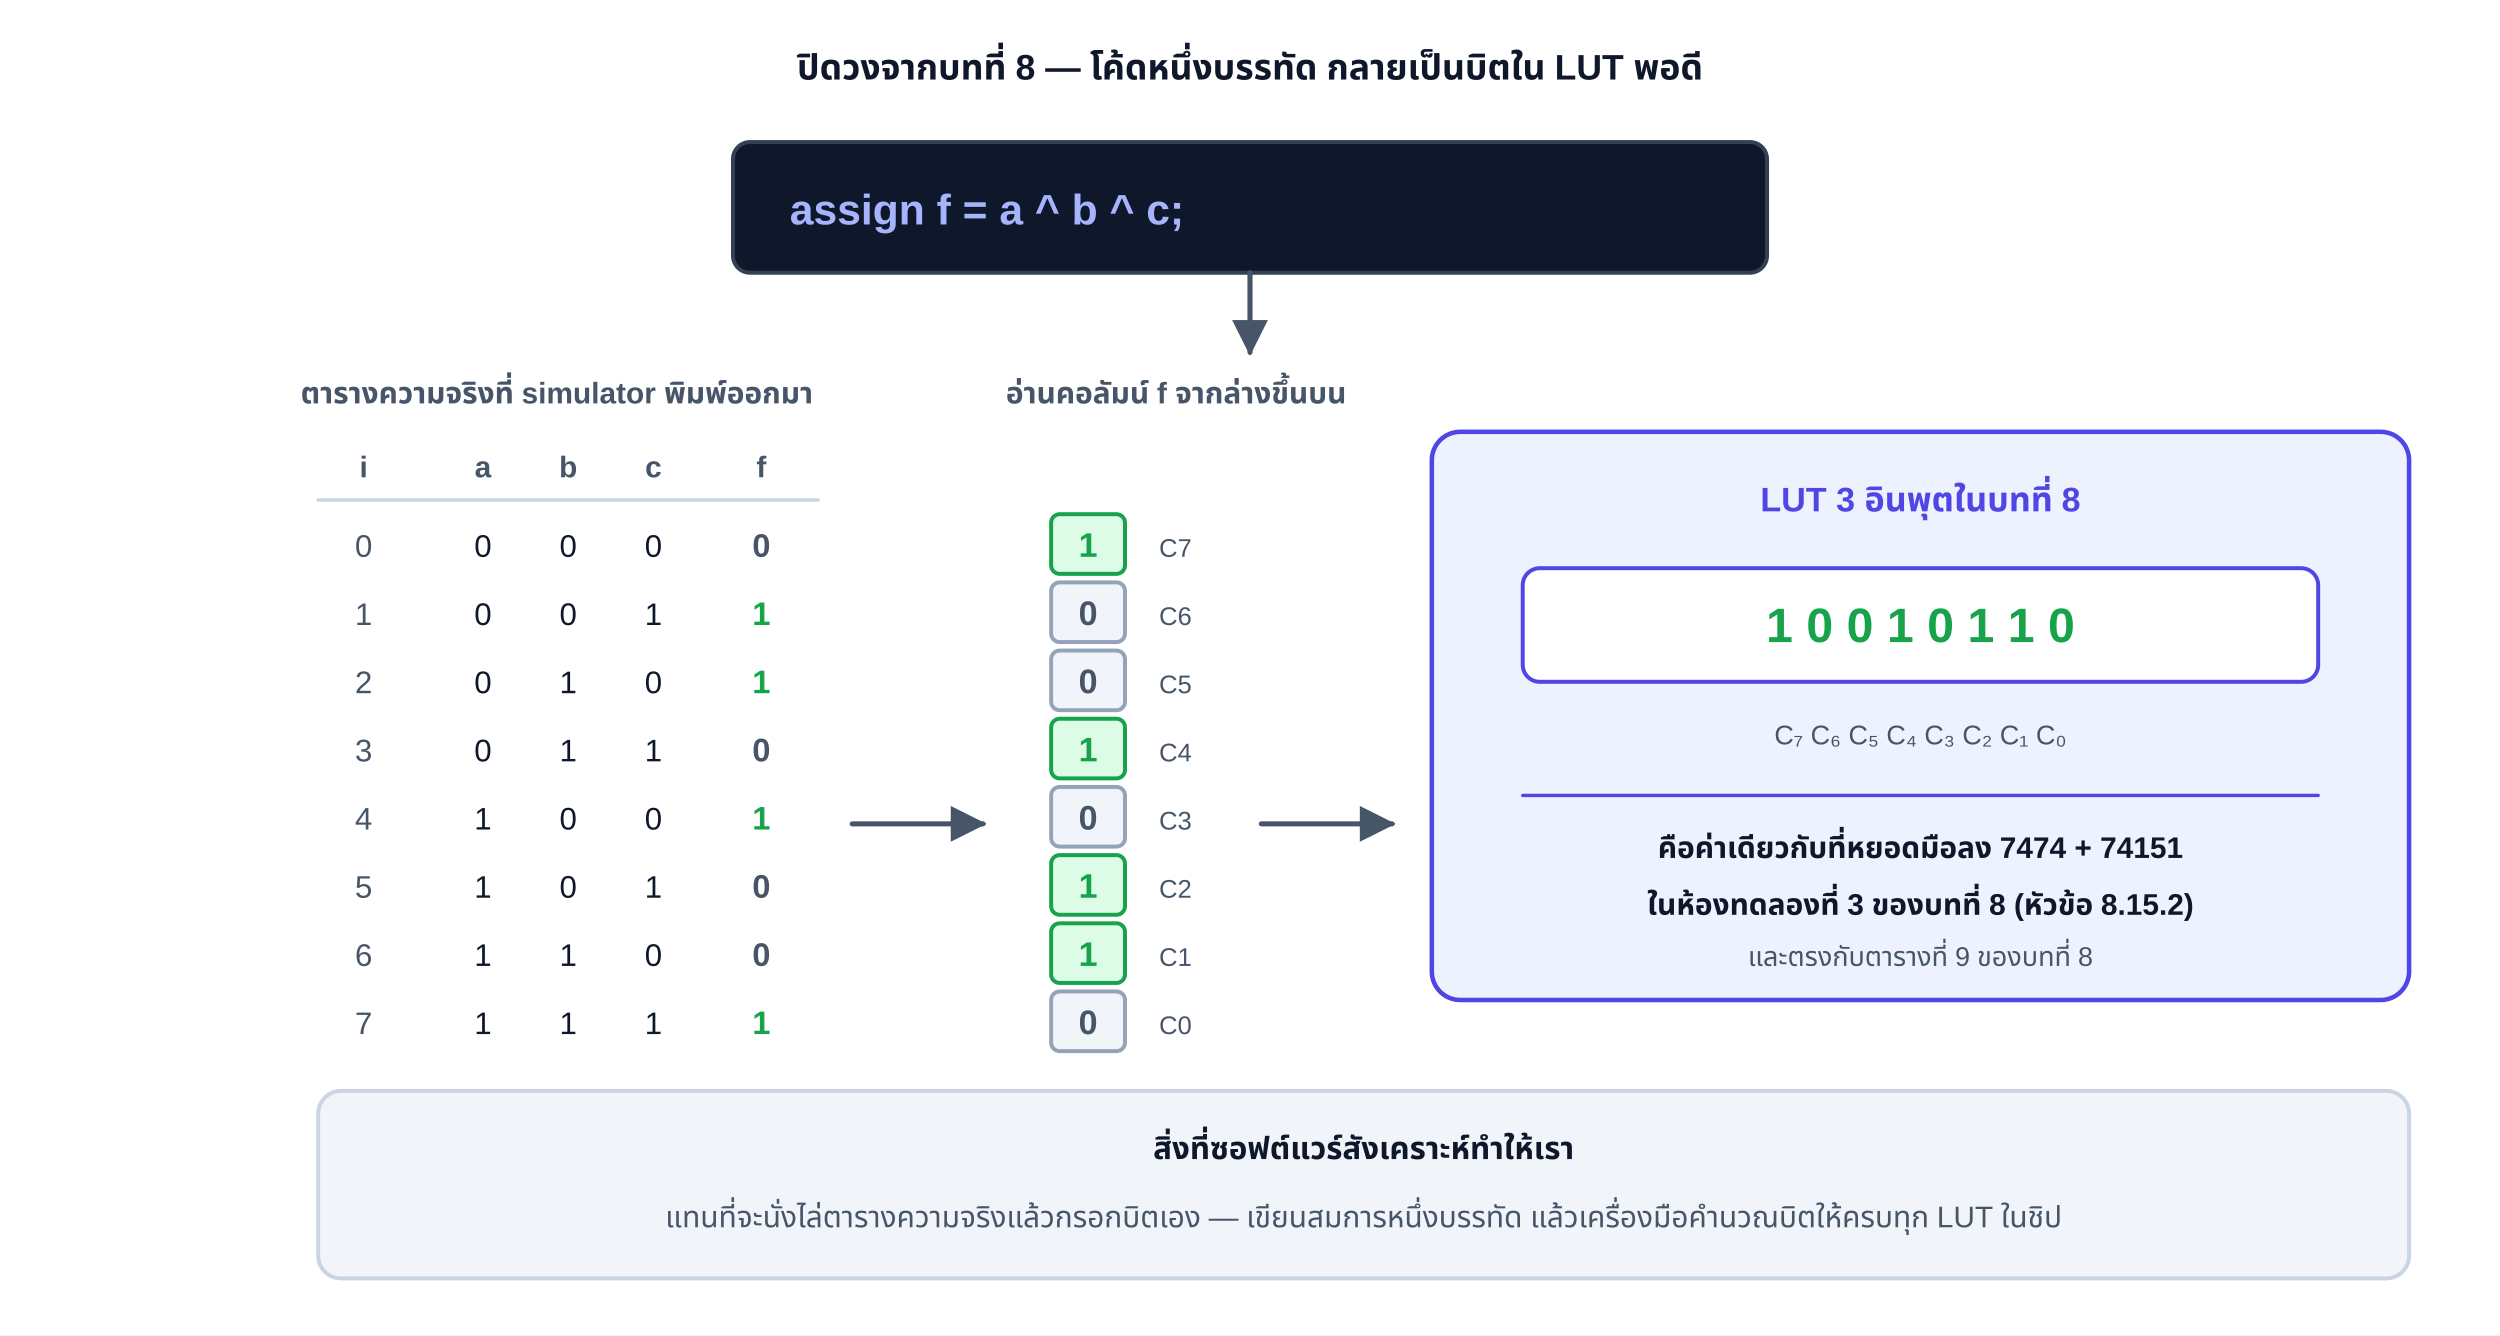
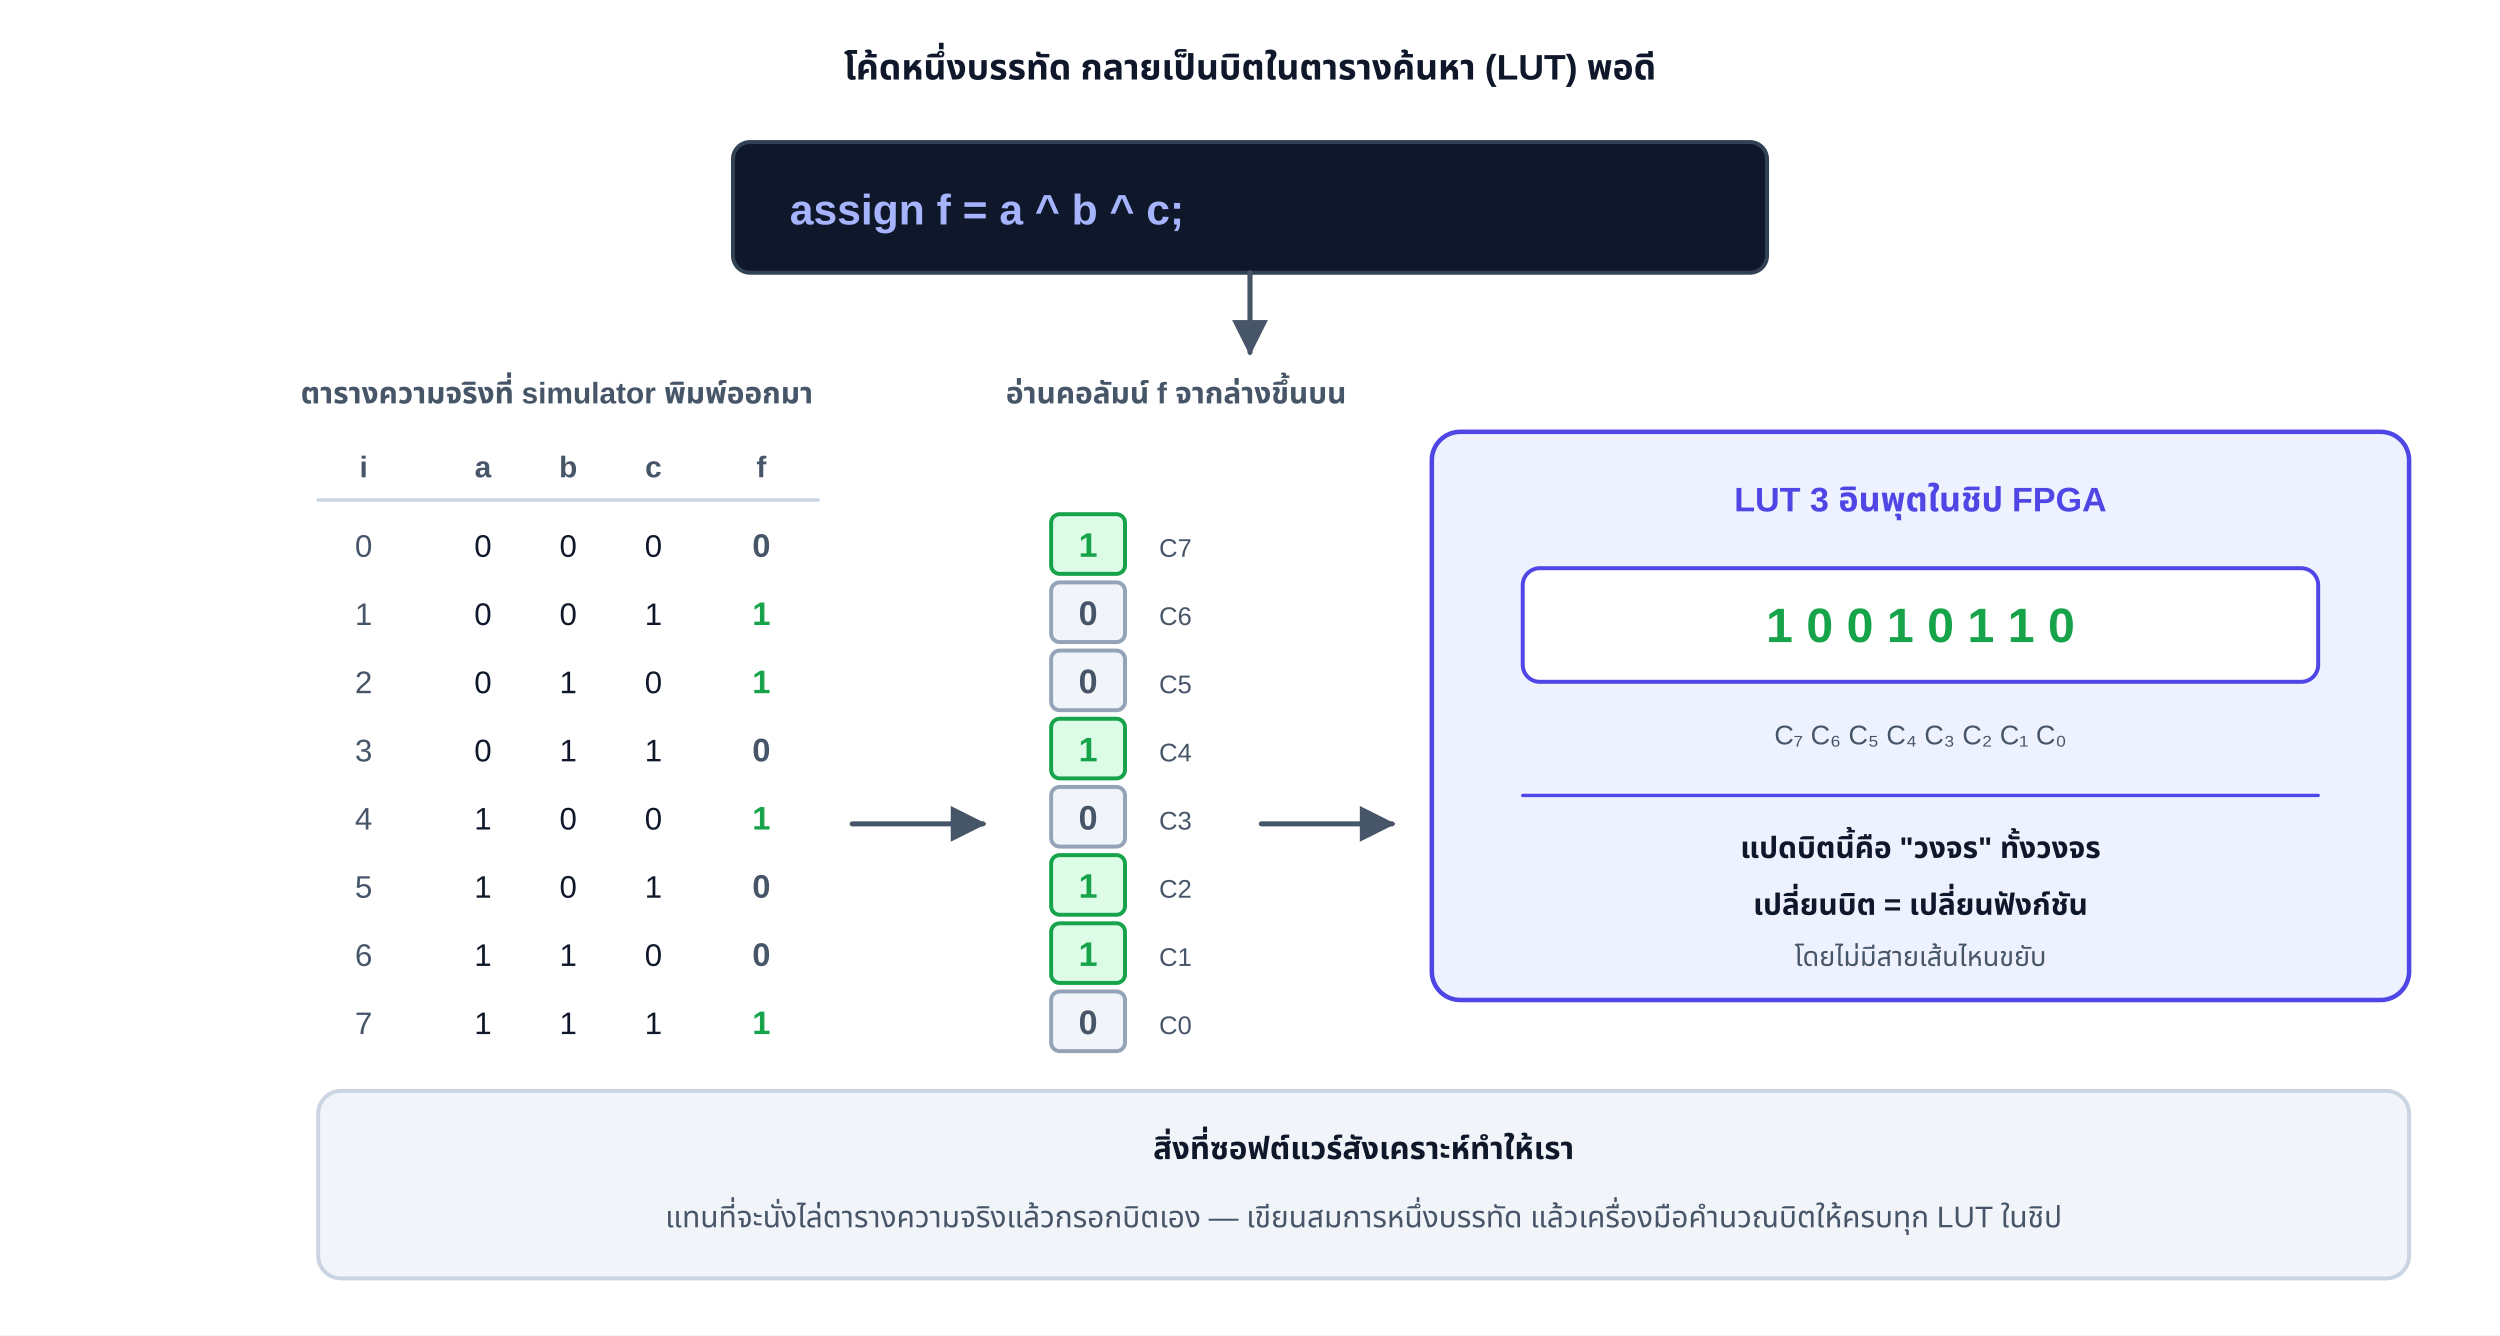
<svg xmlns="http://www.w3.org/2000/svg" viewBox="0 0 880 470" width="880" height="470" role="img" aria-label="A single Verilog assignment produces exactly the eight look-up table bits used in chapter 8">
  <style>text{font-family:'Noto Sans Thai','Segoe UI',system-ui,-apple-system,'Helvetica Neue',Arial,sans-serif}</style>
  <rect width="880" height="470" fill="#ffffff" />
  <defs>
    <marker id="al" viewBox="0 0 10 10" refX="9" refY="5" markerWidth="7" markerHeight="7" orient="auto-start-reverse">
      <path d="M0,0 L10,5 L0,10 z" fill="#475569" />
    </marker>
  </defs>
-   <text x="440" y="28" text-anchor="middle" font-size="12.5" font-weight="700" fill="#0f172a">ปิดวงจากบทที่ 8 — โค้ดหนึ่งบรรทัด กลายเป็นบิตใน LUT พอดี</text>
+   <text x="440" y="28" text-anchor="middle" font-size="12.5" font-weight="700" fill="#0f172a">โค้ดหนึ่งบรรทัด กลายเป็นบิตในตารางค้นหา (LUT) พอดี</text>
  <rect x="258" y="50" width="364" height="46" rx="6" fill="#0f172a" stroke="#334155" stroke-width="1.4" />
  <text x="278" y="79" text-anchor="start" font-size="15" font-family="ui-monospace,SFMono-Regular,Menlo,Consolas,monospace" font-weight="700" fill="#a5b4fc" xml:space="preserve">assign f = a ^ b ^ c;</text>
  <path d="M440,96 L440,124" fill="none" stroke="#475569" stroke-width="1.8" stroke-linejoin="round" stroke-linecap="round" marker-end="url(#al)" />
  <text x="196" y="142" text-anchor="middle" font-size="10.5" font-weight="700" fill="#475569">ตารางความจริงที่ simulator พิมพ์ออกมา</text>
  <text x="128" y="168" text-anchor="middle" font-size="10.5" font-weight="700" fill="#475569">i</text>
  <text x="170" y="168" text-anchor="middle" font-size="10.5" font-weight="700" fill="#475569">a</text>
  <text x="200" y="168" text-anchor="middle" font-size="10.5" font-weight="700" fill="#475569">b</text>
  <text x="230" y="168" text-anchor="middle" font-size="10.5" font-weight="700" fill="#475569">c</text>
  <text x="268" y="168" text-anchor="middle" font-size="10.5" font-weight="700" fill="#475569">f</text>
  <line x1="112" y1="176" x2="288" y2="176" stroke="#cbd5e1" stroke-width="1.2" stroke-linecap="round" />
  <text x="128" y="196" text-anchor="middle" font-size="11" font-weight="400" fill="#475569">0</text>
  <text x="170" y="196" text-anchor="middle" font-size="11" font-weight="400" fill="#0f172a">0</text>
  <text x="200" y="196" text-anchor="middle" font-size="11" font-weight="400" fill="#0f172a">0</text>
  <text x="230" y="196" text-anchor="middle" font-size="11" font-weight="400" fill="#0f172a">0</text>
  <text x="268" y="196" text-anchor="middle" font-size="11.5" font-weight="700" fill="#475569">0</text>
  <text x="128" y="220" text-anchor="middle" font-size="11" font-weight="400" fill="#475569">1</text>
  <text x="170" y="220" text-anchor="middle" font-size="11" font-weight="400" fill="#0f172a">0</text>
  <text x="200" y="220" text-anchor="middle" font-size="11" font-weight="400" fill="#0f172a">0</text>
  <text x="230" y="220" text-anchor="middle" font-size="11" font-weight="400" fill="#0f172a">1</text>
  <text x="268" y="220" text-anchor="middle" font-size="11.5" font-weight="700" fill="#16a34a">1</text>
  <text x="128" y="244" text-anchor="middle" font-size="11" font-weight="400" fill="#475569">2</text>
  <text x="170" y="244" text-anchor="middle" font-size="11" font-weight="400" fill="#0f172a">0</text>
  <text x="200" y="244" text-anchor="middle" font-size="11" font-weight="400" fill="#0f172a">1</text>
  <text x="230" y="244" text-anchor="middle" font-size="11" font-weight="400" fill="#0f172a">0</text>
  <text x="268" y="244" text-anchor="middle" font-size="11.5" font-weight="700" fill="#16a34a">1</text>
  <text x="128" y="268" text-anchor="middle" font-size="11" font-weight="400" fill="#475569">3</text>
  <text x="170" y="268" text-anchor="middle" font-size="11" font-weight="400" fill="#0f172a">0</text>
  <text x="200" y="268" text-anchor="middle" font-size="11" font-weight="400" fill="#0f172a">1</text>
  <text x="230" y="268" text-anchor="middle" font-size="11" font-weight="400" fill="#0f172a">1</text>
  <text x="268" y="268" text-anchor="middle" font-size="11.5" font-weight="700" fill="#475569">0</text>
  <text x="128" y="292" text-anchor="middle" font-size="11" font-weight="400" fill="#475569">4</text>
  <text x="170" y="292" text-anchor="middle" font-size="11" font-weight="400" fill="#0f172a">1</text>
  <text x="200" y="292" text-anchor="middle" font-size="11" font-weight="400" fill="#0f172a">0</text>
  <text x="230" y="292" text-anchor="middle" font-size="11" font-weight="400" fill="#0f172a">0</text>
  <text x="268" y="292" text-anchor="middle" font-size="11.5" font-weight="700" fill="#16a34a">1</text>
  <text x="128" y="316" text-anchor="middle" font-size="11" font-weight="400" fill="#475569">5</text>
  <text x="170" y="316" text-anchor="middle" font-size="11" font-weight="400" fill="#0f172a">1</text>
  <text x="200" y="316" text-anchor="middle" font-size="11" font-weight="400" fill="#0f172a">0</text>
  <text x="230" y="316" text-anchor="middle" font-size="11" font-weight="400" fill="#0f172a">1</text>
  <text x="268" y="316" text-anchor="middle" font-size="11.5" font-weight="700" fill="#475569">0</text>
  <text x="128" y="340" text-anchor="middle" font-size="11" font-weight="400" fill="#475569">6</text>
  <text x="170" y="340" text-anchor="middle" font-size="11" font-weight="400" fill="#0f172a">1</text>
  <text x="200" y="340" text-anchor="middle" font-size="11" font-weight="400" fill="#0f172a">1</text>
  <text x="230" y="340" text-anchor="middle" font-size="11" font-weight="400" fill="#0f172a">0</text>
  <text x="268" y="340" text-anchor="middle" font-size="11.5" font-weight="700" fill="#475569">0</text>
  <text x="128" y="364" text-anchor="middle" font-size="11" font-weight="400" fill="#475569">7</text>
  <text x="170" y="364" text-anchor="middle" font-size="11" font-weight="400" fill="#0f172a">1</text>
  <text x="200" y="364" text-anchor="middle" font-size="11" font-weight="400" fill="#0f172a">1</text>
  <text x="230" y="364" text-anchor="middle" font-size="11" font-weight="400" fill="#0f172a">1</text>
  <text x="268" y="364" text-anchor="middle" font-size="11.5" font-weight="700" fill="#16a34a">1</text>
  <path d="M300,290 L346,290" fill="none" stroke="#475569" stroke-width="1.8" stroke-linejoin="round" stroke-linecap="round" marker-end="url(#al)" />
  <text x="414" y="142" text-anchor="middle" font-size="10.5" font-weight="700" fill="#475569">อ่านคอลัมน์ f จากล่างขึ้นบน</text>
  <rect x="370" y="181" width="26" height="21" rx="3" fill="#dcfce7" stroke="#16a34a" stroke-width="1.4" />
  <text x="383" y="196" text-anchor="middle" font-size="12" font-weight="700" fill="#16a34a">1</text>
  <text x="408" y="196" text-anchor="start" font-size="9" font-weight="400" fill="#475569">C7</text>
  <rect x="370" y="205" width="26" height="21" rx="3" fill="#f1f5f9" stroke="#94a3b8" stroke-width="1.4" />
  <text x="383" y="220" text-anchor="middle" font-size="12" font-weight="700" fill="#475569">0</text>
  <text x="408" y="220" text-anchor="start" font-size="9" font-weight="400" fill="#475569">C6</text>
  <rect x="370" y="229" width="26" height="21" rx="3" fill="#f1f5f9" stroke="#94a3b8" stroke-width="1.4" />
  <text x="383" y="244" text-anchor="middle" font-size="12" font-weight="700" fill="#475569">0</text>
  <text x="408" y="244" text-anchor="start" font-size="9" font-weight="400" fill="#475569">C5</text>
  <rect x="370" y="253" width="26" height="21" rx="3" fill="#dcfce7" stroke="#16a34a" stroke-width="1.4" />
  <text x="383" y="268" text-anchor="middle" font-size="12" font-weight="700" fill="#16a34a">1</text>
  <text x="408" y="268" text-anchor="start" font-size="9" font-weight="400" fill="#475569">C4</text>
  <rect x="370" y="277" width="26" height="21" rx="3" fill="#f1f5f9" stroke="#94a3b8" stroke-width="1.4" />
  <text x="383" y="292" text-anchor="middle" font-size="12" font-weight="700" fill="#475569">0</text>
  <text x="408" y="292" text-anchor="start" font-size="9" font-weight="400" fill="#475569">C3</text>
  <rect x="370" y="301" width="26" height="21" rx="3" fill="#dcfce7" stroke="#16a34a" stroke-width="1.4" />
  <text x="383" y="316" text-anchor="middle" font-size="12" font-weight="700" fill="#16a34a">1</text>
  <text x="408" y="316" text-anchor="start" font-size="9" font-weight="400" fill="#475569">C2</text>
  <rect x="370" y="325" width="26" height="21" rx="3" fill="#dcfce7" stroke="#16a34a" stroke-width="1.4" />
  <text x="383" y="340" text-anchor="middle" font-size="12" font-weight="700" fill="#16a34a">1</text>
  <text x="408" y="340" text-anchor="start" font-size="9" font-weight="400" fill="#475569">C1</text>
  <rect x="370" y="349" width="26" height="21" rx="3" fill="#f1f5f9" stroke="#94a3b8" stroke-width="1.4" />
  <text x="383" y="364" text-anchor="middle" font-size="12" font-weight="700" fill="#475569">0</text>
  <text x="408" y="364" text-anchor="start" font-size="9" font-weight="400" fill="#475569">C0</text>
  <path d="M444,290 L490,290" fill="none" stroke="#475569" stroke-width="1.8" stroke-linejoin="round" stroke-linecap="round" marker-end="url(#al)" />
  <rect x="504" y="152" width="344" height="200" rx="10" fill="#eef2ff" stroke="#4f46e5" stroke-width="1.6" />
-   <text x="676" y="180" text-anchor="middle" font-size="12" font-weight="700" fill="#4f46e5">LUT 3 อินพุตในบทที่ 8</text>
+   <text x="676" y="180" text-anchor="middle" font-size="12" font-weight="700" fill="#4f46e5">LUT 3 อินพุตในชิป FPGA</text>
  <rect x="536" y="200" width="280" height="40" rx="6" fill="#ffffff" stroke="#4f46e5" stroke-width="1.4" />
  <text x="676" y="226" text-anchor="middle" font-size="17" font-family="ui-monospace,SFMono-Regular,Menlo,Consolas,monospace" font-weight="700" fill="#16a34a" xml:space="preserve">1 0 0 1 0 1 1 0</text>
  <text x="676" y="262" text-anchor="middle" font-size="9.5" font-weight="400" fill="#475569">C₇ C₆ C₅ C₄ C₃ C₂ C₁ C₀</text>
  <line x1="536" y1="280" x2="816" y2="280" stroke="#4f46e5" stroke-width="1.2" stroke-linecap="round" />
-   <text x="676" y="302" text-anchor="middle" font-size="10.5" font-weight="600" fill="#0f172a">คือค่าเดียวกับที่หยอดมือลง 7474 + 74151</text>
-   <text x="676" y="322" text-anchor="middle" font-size="10.5" font-weight="600" fill="#0f172a">ในห้องทดลองที่ 3 ของบทที่ 8 (หัวข้อ 8.15.2)</text>
-   <text x="676" y="340" text-anchor="middle" font-size="9.5" font-weight="400" fill="#475569">และตรงกับตารางที่ 9 ของบทที่ 8</text>
+   <text x="676" y="302" text-anchor="middle" font-size="10.5" font-weight="600" fill="#0f172a">แปดบิตนี้คือ "วงจร" ทั้งวงจร</text>
+   <text x="676" y="322" text-anchor="middle" font-size="10.5" font-weight="600" fill="#0f172a">เปลี่ยนบิต = เปลี่ยนฟังก์ชัน</text>
+   <text x="676" y="340" text-anchor="middle" font-size="9.5" font-weight="400" fill="#475569">โดยไม่มีสายเส้นไหนขยับ</text>
  <rect x="112" y="384" width="736" height="66" rx="8" fill="#f1f5f9" stroke="#cbd5e1" stroke-width="1.4" />
  <text x="480" y="408" text-anchor="middle" font-size="11" font-weight="700" fill="#0f172a">สิ่งที่ซอฟต์แวร์สังเคราะห์ทำให้เรา</text>
  <text x="480" y="432" text-anchor="middle" font-size="10.5" font-weight="400" fill="#475569">แทนที่จะนั่งไล่ตารางความจริงแล้วกรอกบิตเอง — เขียนสมการหนึ่งบรรทัด แล้วเครื่องมือคำนวณบิตให้ครบทุก LUT ในชิป</text>
</svg>
